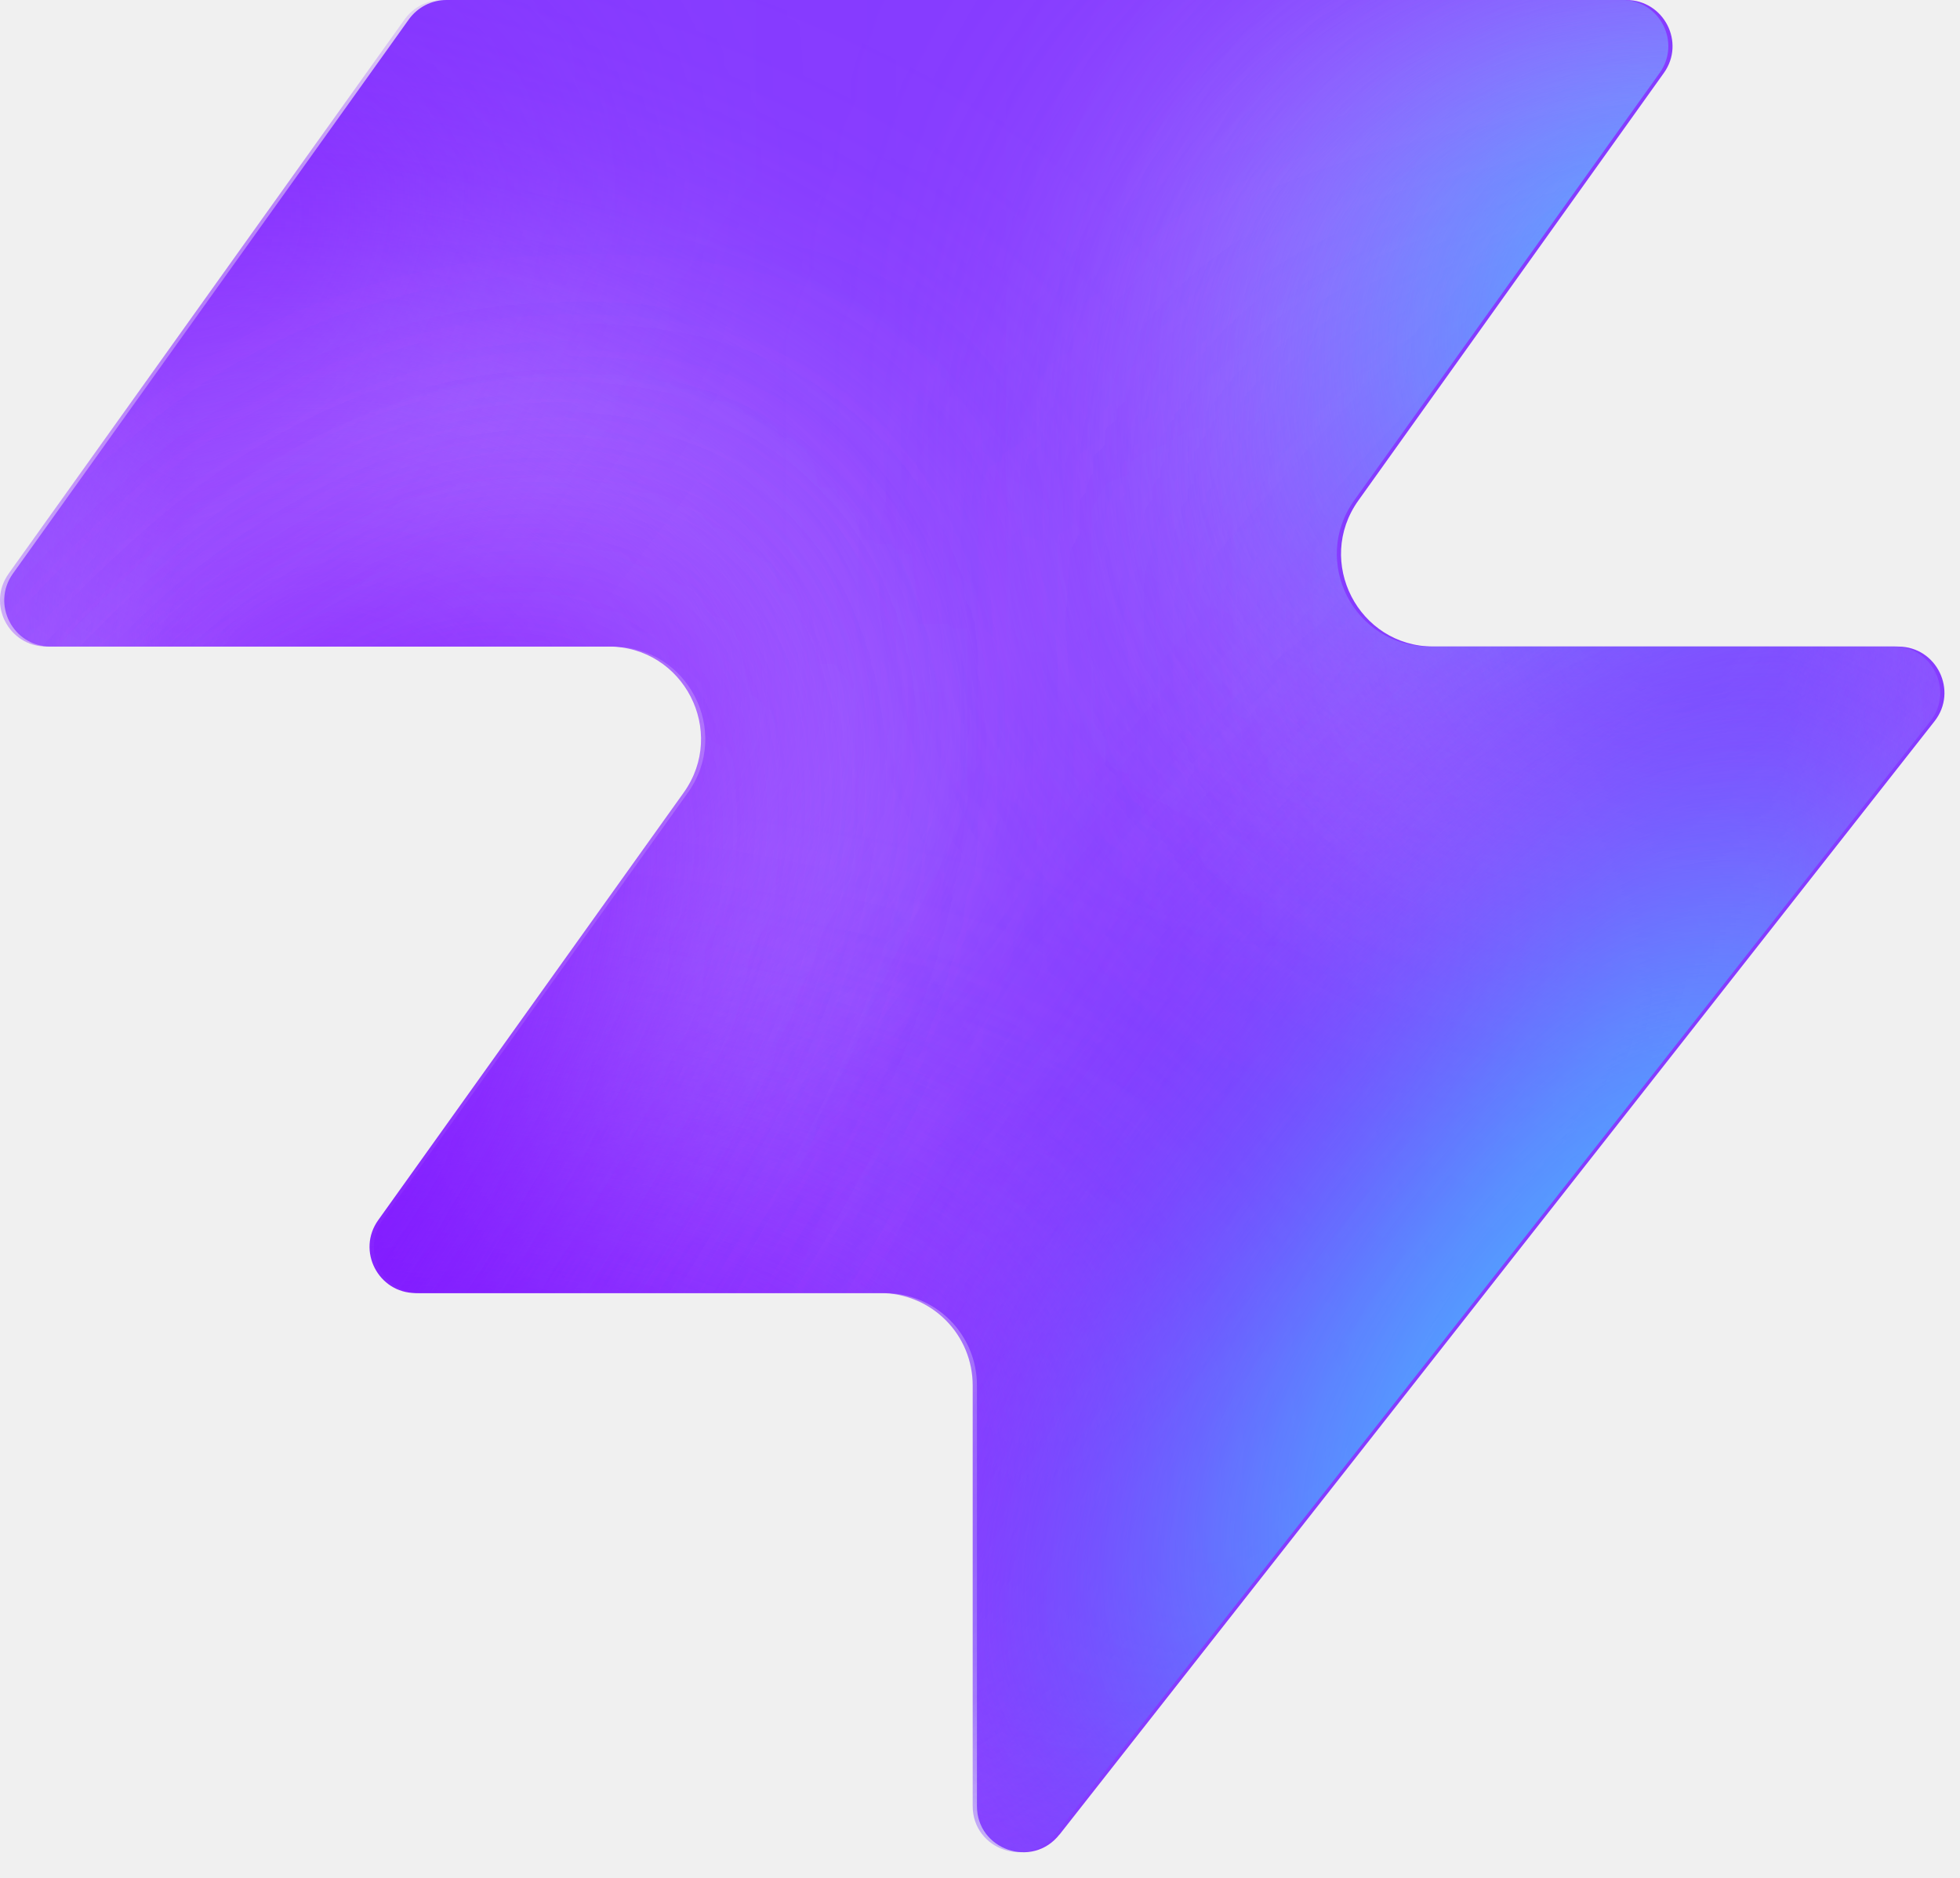
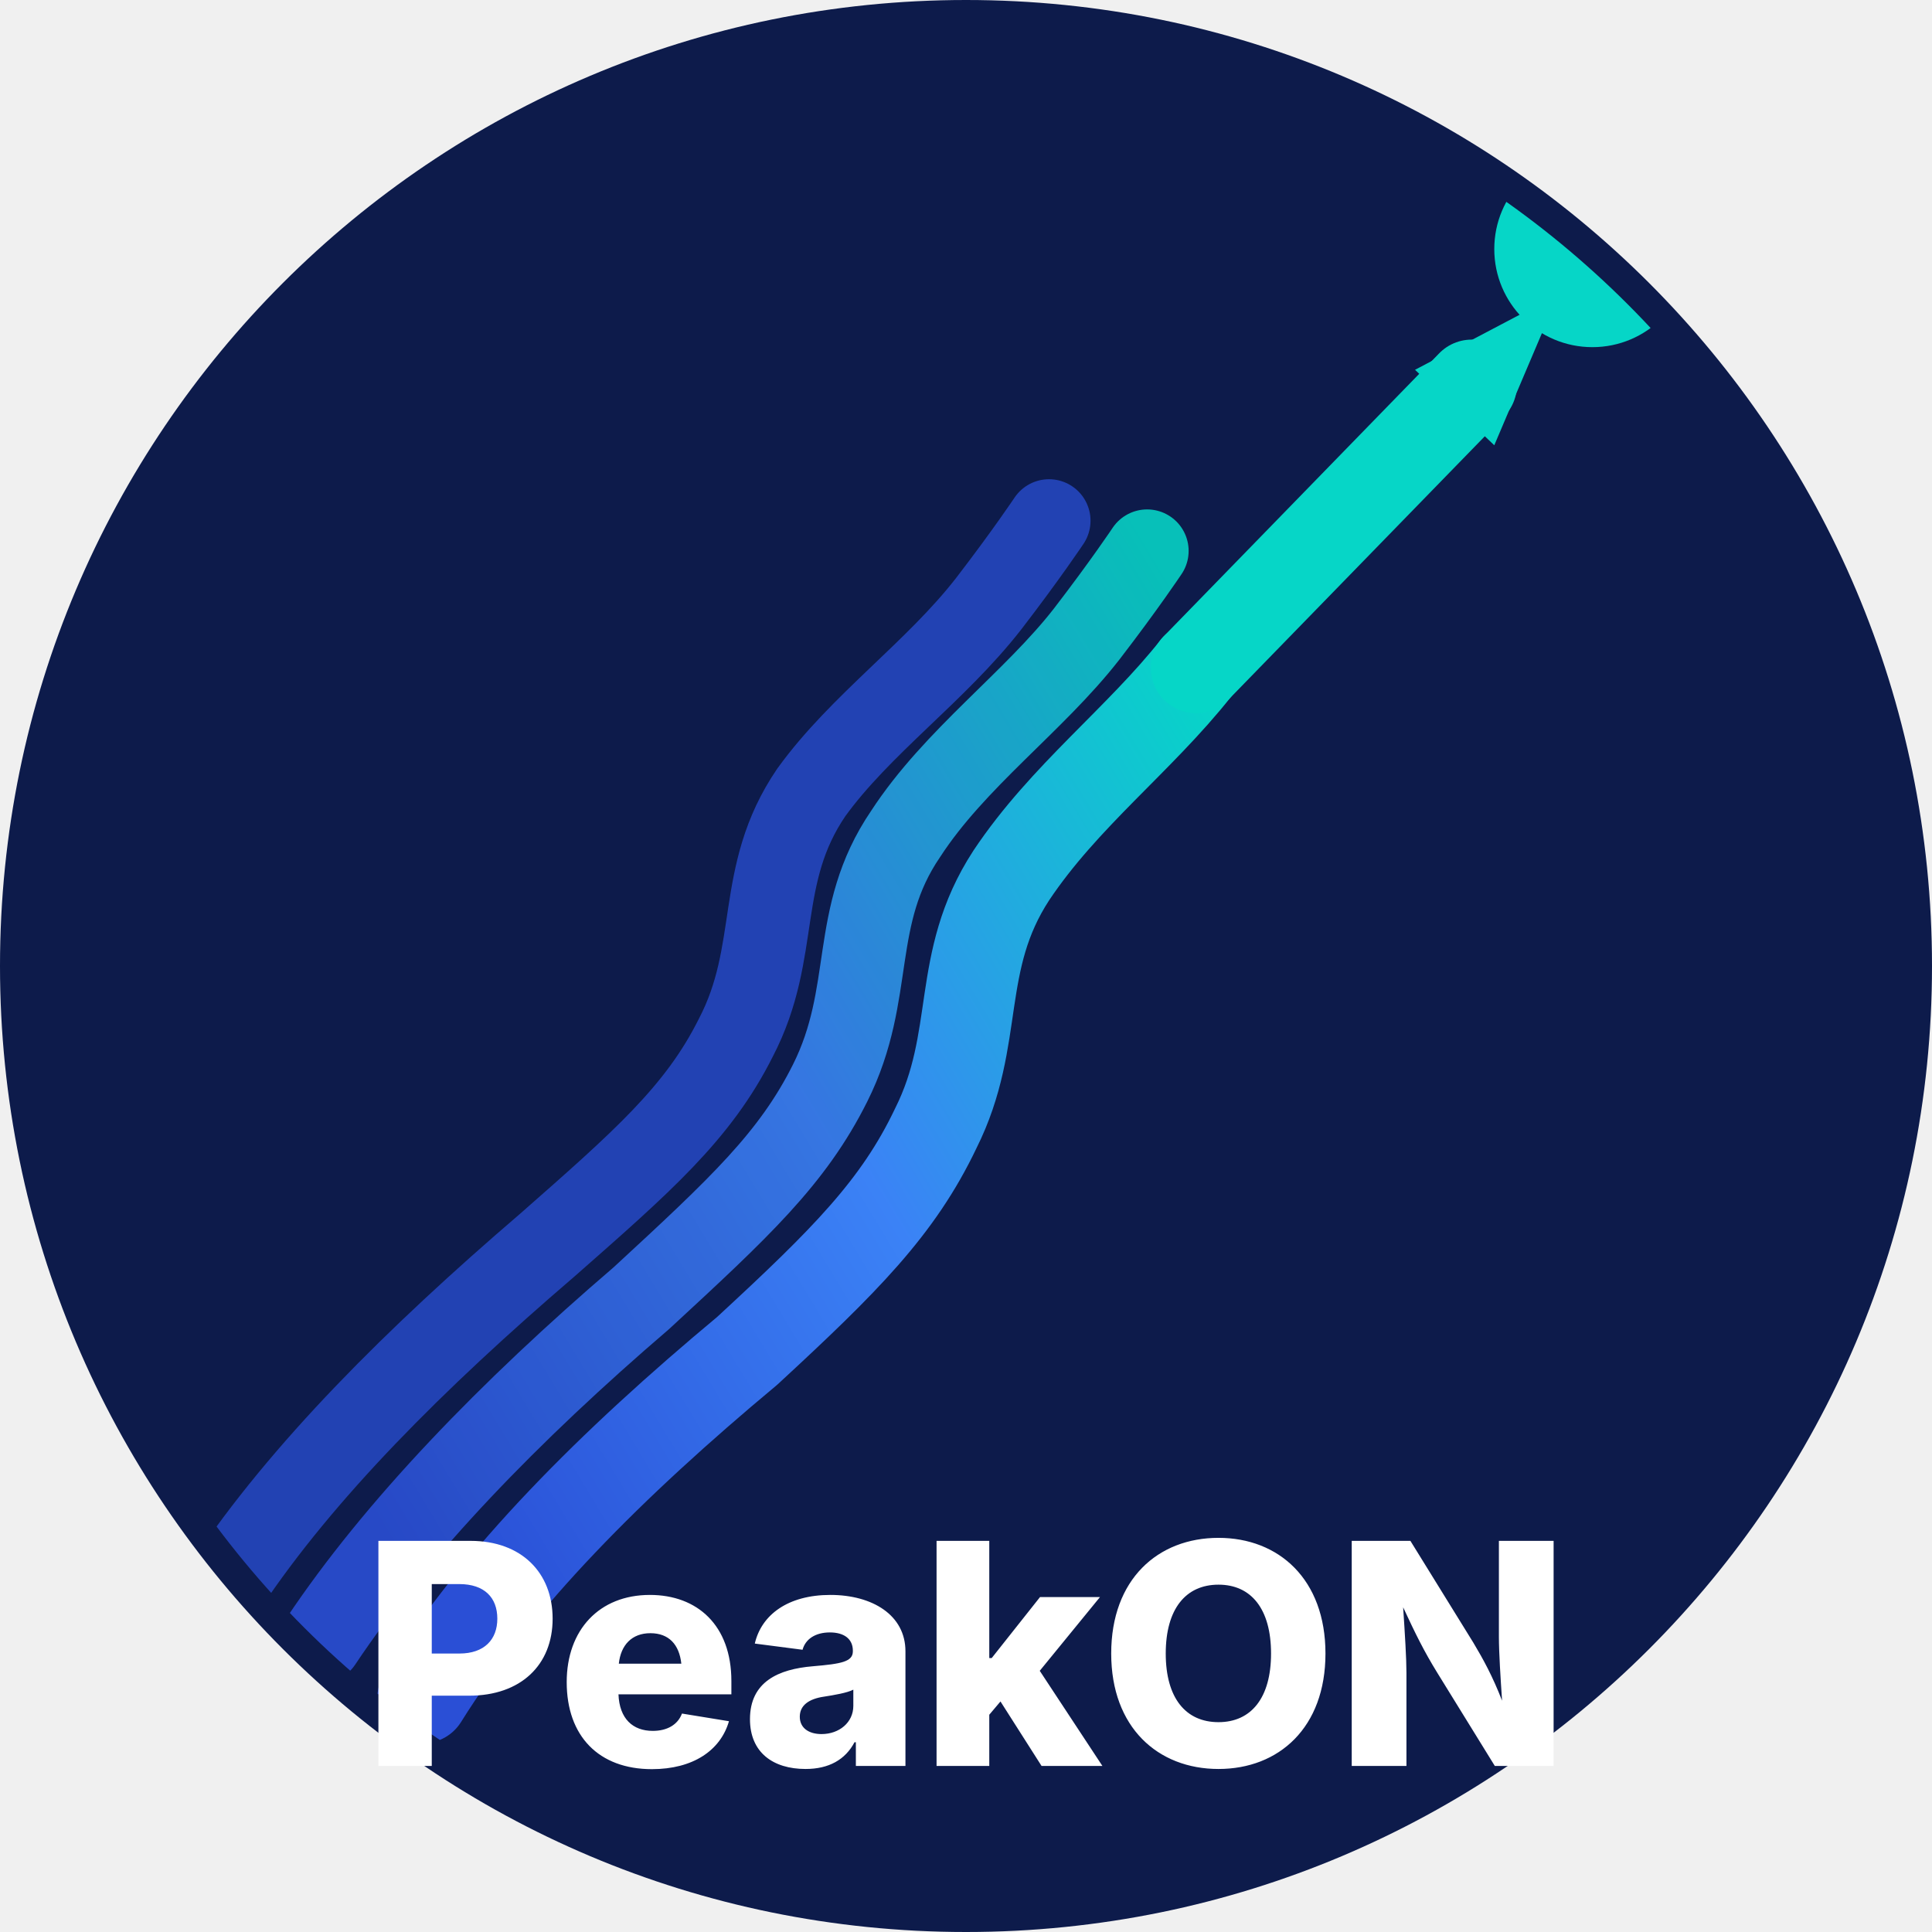
- <svg xmlns="http://www.w3.org/2000/svg" width="48" height="46" fill="none" viewBox="0 0 48 46">
-   <path fill="#863bff" d="M25.946 44.938c-.664.845-2.021.375-2.021-.698V33.937a2.26 2.26 0 0 0-2.262-2.262H10.287c-.92 0-1.456-1.04-.92-1.788l7.48-10.471c1.07-1.497 0-3.578-1.842-3.578H1.237c-.92 0-1.456-1.04-.92-1.788L10.013.474c.214-.297.556-.474.92-.474h28.894c.92 0 1.456 1.04.92 1.788l-7.48 10.471c-1.07 1.498 0 3.579 1.842 3.579h11.377c.943 0 1.473 1.088.89 1.83L25.947 44.94z" style="fill:#863bff;fill:color(display-p3 .525 .23 1);fill-opacity:1" />
-   <mask id="a" width="48" height="46" x="0" y="0" maskUnits="userSpaceOnUse" style="mask-type:alpha">
-     <path fill="#000" d="M25.842 44.938c-.664.844-2.021.375-2.021-.698V33.937a2.26 2.26 0 0 0-2.262-2.262H10.183c-.92 0-1.456-1.04-.92-1.788l7.48-10.471c1.07-1.498 0-3.579-1.842-3.579H1.133c-.92 0-1.456-1.04-.92-1.787L9.91.473c.214-.297.556-.474.92-.474h28.894c.92 0 1.456 1.04.92 1.788l-7.48 10.471c-1.07 1.498 0 3.578 1.842 3.578h11.377c.943 0 1.473 1.088.89 1.832L25.843 44.94z" style="fill:#000;fill-opacity:1" />
-   </mask>
-   <g mask="url(#a)">
-     <g filter="url(#b)">
-       <ellipse cx="5.508" cy="14.704" fill="#ede6ff" rx="5.508" ry="14.704" style="fill:#ede6ff;fill:color(display-p3 .927 .903 1);fill-opacity:1" transform="matrix(.00324 1 1 -.00324 -4.47 31.516)" />
-     </g>
-     <g filter="url(#c)">
-       <ellipse cx="10.399" cy="29.851" fill="#ede6ff" rx="10.399" ry="29.851" style="fill:#ede6ff;fill:color(display-p3 .927 .903 1);fill-opacity:1" transform="matrix(.00324 1 1 -.00324 -39.328 7.883)" />
-     </g>
-     <g filter="url(#d)">
-       <ellipse cx="5.508" cy="30.487" fill="#7e14ff" rx="5.508" ry="30.487" style="fill:#7e14ff;fill:color(display-p3 .492 .077 1);fill-opacity:1" transform="rotate(89.814 -25.913 -14.639)scale(1 -1)" />
-     </g>
-     <g filter="url(#e)">
-       <ellipse cx="5.508" cy="30.599" fill="#7e14ff" rx="5.508" ry="30.599" style="fill:#7e14ff;fill:color(display-p3 .492 .077 1);fill-opacity:1" transform="rotate(89.814 -32.644 -3.334)scale(1 -1)" />
-     </g>
-     <g filter="url(#f)">
-       <ellipse cx="5.508" cy="30.599" fill="#7e14ff" rx="5.508" ry="30.599" style="fill:#7e14ff;fill:color(display-p3 .492 .077 1);fill-opacity:1" transform="matrix(.00324 1 1 -.00324 -34.34 30.47)" />
-     </g>
-     <g filter="url(#g)">
-       <ellipse cx="14.072" cy="22.078" fill="#ede6ff" rx="14.072" ry="22.078" style="fill:#ede6ff;fill:color(display-p3 .927 .903 1);fill-opacity:1" transform="rotate(93.35 24.506 48.493)scale(-1 1)" />
-     </g>
-     <g filter="url(#h)">
-       <ellipse cx="3.47" cy="21.501" fill="#7e14ff" rx="3.47" ry="21.501" style="fill:#7e14ff;fill:color(display-p3 .492 .077 1);fill-opacity:1" transform="rotate(89.009 28.708 47.59)scale(-1 1)" />
-     </g>
-     <g filter="url(#i)">
-       <ellipse cx="3.47" cy="21.501" fill="#7e14ff" rx="3.47" ry="21.501" style="fill:#7e14ff;fill:color(display-p3 .492 .077 1);fill-opacity:1" transform="rotate(89.009 28.708 47.59)scale(-1 1)" />
-     </g>
-     <g filter="url(#j)">
-       <ellipse cx=".387" cy="8.972" fill="#7e14ff" rx="4.407" ry="29.108" style="fill:#7e14ff;fill:color(display-p3 .492 .077 1);fill-opacity:1" transform="rotate(39.51 .387 8.972)" />
-     </g>
-     <g filter="url(#k)">
-       <ellipse cx="47.523" cy="-6.092" fill="#7e14ff" rx="4.407" ry="29.108" style="fill:#7e14ff;fill:color(display-p3 .492 .077 1);fill-opacity:1" transform="rotate(37.892 47.523 -6.092)" />
-     </g>
-     <g filter="url(#l)">
-       <ellipse cx="41.412" cy="6.333" fill="#47bfff" rx="5.971" ry="9.665" style="fill:#47bfff;fill:color(display-p3 .28 .748 1);fill-opacity:1" transform="rotate(37.892 41.412 6.333)" />
-     </g>
-     <g filter="url(#m)">
-       <ellipse cx="-1.879" cy="38.332" fill="#7e14ff" rx="4.407" ry="29.108" style="fill:#7e14ff;fill:color(display-p3 .492 .077 1);fill-opacity:1" transform="rotate(37.892 -1.88 38.332)" />
-     </g>
-     <g filter="url(#n)">
-       <ellipse cx="-1.879" cy="38.332" fill="#7e14ff" rx="4.407" ry="29.108" style="fill:#7e14ff;fill:color(display-p3 .492 .077 1);fill-opacity:1" transform="rotate(37.892 -1.88 38.332)" />
-     </g>
-     <g filter="url(#o)">
-       <ellipse cx="35.651" cy="29.907" fill="#7e14ff" rx="4.407" ry="29.108" style="fill:#7e14ff;fill:color(display-p3 .492 .077 1);fill-opacity:1" transform="rotate(37.892 35.651 29.907)" />
-     </g>
-     <g filter="url(#p)">
-       <ellipse cx="38.418" cy="32.4" fill="#47bfff" rx="5.971" ry="15.297" style="fill:#47bfff;fill:color(display-p3 .28 .748 1);fill-opacity:1" transform="rotate(37.892 38.418 32.4)" />
-     </g>
+ <svg xmlns="http://www.w3.org/2000/svg" viewBox="0 0 512 512">
+   <defs>
+     <linearGradient id="gLeft" x1="0" y1="1" x2="1" y2="0" gradientUnits="objectBoundingBox">
+       <stop offset="0%" stop-color="#2a4fd6" />
+       <stop offset="100%" stop-color="#3b82f6" />
+     </linearGradient>
+     <linearGradient id="gRight" x1="0" y1="1" x2="1" y2="0" gradientUnits="objectBoundingBox">
+       <stop offset="0%" stop-color="#3b82f6" />
+       <stop offset="100%" stop-color="#06d6c7" />
+     </linearGradient>
+     <linearGradient id="gFull" x1="0%" y1="80%" x2="100%" y2="0%">
+       <stop offset="0%" stop-color="#2a4fd6" />
+       <stop offset="50%" stop-color="#3b82f6" />
+       <stop offset="100%" stop-color="#06d6c7" />
+     </linearGradient>
+     <clipPath id="circle">
+       <circle cx="256" cy="256" r="248" />
+     </clipPath>
+   </defs>
+   <circle cx="256" cy="256" r="256" fill="#0d1b4b" />
+   <g clip-path="url(#circle)">
+     <path d="       M 60 420       C 80 390, 110 360, 145 330       C 170 308, 185 295, 195 275       C 207 252, 200 232, 215 210       C 228 192, 248 178, 262 160       C 272 147, 278 138, 278 138     " fill="none" stroke="#2a4fd6" stroke-width="22" stroke-linecap="round" stroke-linejoin="round" opacity="0.75" />
+     <path d="       M 85 435       C 105 405, 135 374, 170 344       C 196 320, 210 307, 220 287       C 232 263, 225 243, 240 221       C 253 201, 274 186, 288 168       C 298 155, 304 146, 304 146     " fill="none" stroke="url(#gFull)" stroke-width="22" stroke-linecap="round" stroke-linejoin="round" opacity="0.88" />
+     <path d="       M 112 450       C 132 418, 162 388, 198 358       C 224 334, 238 320, 248 299       C 260 275, 253 255, 268 232       C 282 211, 302 196, 317 177     " fill="none" stroke="url(#gFull)" stroke-width="24" stroke-linecap="round" stroke-linejoin="round" />
+     <line x1="317" y1="177" x2="390" y2="102" stroke="#06d6c7" stroke-width="24" stroke-linecap="round" />
+     <polygon points="413,78  375,98  396,118" fill="#06d6c7" />
+     <circle cx="422" cy="66" r="26" fill="#06d6c7" />
  </g>
-   <defs>
-     <filter id="b" width="60.045" height="41.654" x="-19.77" y="16.149" color-interpolation-filters="sRGB" filterUnits="userSpaceOnUse">
-       <feFlood flood-opacity="0" result="BackgroundImageFix" />
-       <feBlend in="SourceGraphic" in2="BackgroundImageFix" result="shape" />
-       <feGaussianBlur result="effect1_foregroundBlur_2002_17158" stdDeviation="7.659" />
-     </filter>
-     <filter id="c" width="90.34" height="51.437" x="-54.613" y="-7.533" color-interpolation-filters="sRGB" filterUnits="userSpaceOnUse">
-       <feFlood flood-opacity="0" result="BackgroundImageFix" />
-       <feBlend in="SourceGraphic" in2="BackgroundImageFix" result="shape" />
-       <feGaussianBlur result="effect1_foregroundBlur_2002_17158" stdDeviation="7.659" />
-     </filter>
-     <filter id="d" width="79.355" height="29.4" x="-49.64" y="2.03" color-interpolation-filters="sRGB" filterUnits="userSpaceOnUse">
-       <feFlood flood-opacity="0" result="BackgroundImageFix" />
-       <feBlend in="SourceGraphic" in2="BackgroundImageFix" result="shape" />
-       <feGaussianBlur result="effect1_foregroundBlur_2002_17158" stdDeviation="4.596" />
-     </filter>
-     <filter id="e" width="79.579" height="29.4" x="-45.045" y="20.029" color-interpolation-filters="sRGB" filterUnits="userSpaceOnUse">
-       <feFlood flood-opacity="0" result="BackgroundImageFix" />
-       <feBlend in="SourceGraphic" in2="BackgroundImageFix" result="shape" />
-       <feGaussianBlur result="effect1_foregroundBlur_2002_17158" stdDeviation="4.596" />
-     </filter>
-     <filter id="f" width="79.579" height="29.4" x="-43.513" y="21.178" color-interpolation-filters="sRGB" filterUnits="userSpaceOnUse">
-       <feFlood flood-opacity="0" result="BackgroundImageFix" />
-       <feBlend in="SourceGraphic" in2="BackgroundImageFix" result="shape" />
-       <feGaussianBlur result="effect1_foregroundBlur_2002_17158" stdDeviation="4.596" />
-     </filter>
-     <filter id="g" width="74.749" height="58.852" x="15.756" y="-17.901" color-interpolation-filters="sRGB" filterUnits="userSpaceOnUse">
-       <feFlood flood-opacity="0" result="BackgroundImageFix" />
-       <feBlend in="SourceGraphic" in2="BackgroundImageFix" result="shape" />
-       <feGaussianBlur result="effect1_foregroundBlur_2002_17158" stdDeviation="7.659" />
-     </filter>
-     <filter id="h" width="61.377" height="25.362" x="23.548" y="2.284" color-interpolation-filters="sRGB" filterUnits="userSpaceOnUse">
-       <feFlood flood-opacity="0" result="BackgroundImageFix" />
-       <feBlend in="SourceGraphic" in2="BackgroundImageFix" result="shape" />
-       <feGaussianBlur result="effect1_foregroundBlur_2002_17158" stdDeviation="4.596" />
-     </filter>
-     <filter id="i" width="61.377" height="25.362" x="23.548" y="2.284" color-interpolation-filters="sRGB" filterUnits="userSpaceOnUse">
-       <feFlood flood-opacity="0" result="BackgroundImageFix" />
-       <feBlend in="SourceGraphic" in2="BackgroundImageFix" result="shape" />
-       <feGaussianBlur result="effect1_foregroundBlur_2002_17158" stdDeviation="4.596" />
-     </filter>
-     <filter id="j" width="56.045" height="63.649" x="-27.636" y="-22.853" color-interpolation-filters="sRGB" filterUnits="userSpaceOnUse">
-       <feFlood flood-opacity="0" result="BackgroundImageFix" />
-       <feBlend in="SourceGraphic" in2="BackgroundImageFix" result="shape" />
-       <feGaussianBlur result="effect1_foregroundBlur_2002_17158" stdDeviation="4.596" />
-     </filter>
-     <filter id="k" width="54.814" height="64.646" x="20.116" y="-38.415" color-interpolation-filters="sRGB" filterUnits="userSpaceOnUse">
-       <feFlood flood-opacity="0" result="BackgroundImageFix" />
-       <feBlend in="SourceGraphic" in2="BackgroundImageFix" result="shape" />
-       <feGaussianBlur result="effect1_foregroundBlur_2002_17158" stdDeviation="4.596" />
-     </filter>
-     <filter id="l" width="33.541" height="35.313" x="24.641" y="-11.323" color-interpolation-filters="sRGB" filterUnits="userSpaceOnUse">
-       <feFlood flood-opacity="0" result="BackgroundImageFix" />
-       <feBlend in="SourceGraphic" in2="BackgroundImageFix" result="shape" />
-       <feGaussianBlur result="effect1_foregroundBlur_2002_17158" stdDeviation="4.596" />
-     </filter>
-     <filter id="m" width="54.814" height="64.646" x="-29.286" y="6.009" color-interpolation-filters="sRGB" filterUnits="userSpaceOnUse">
-       <feFlood flood-opacity="0" result="BackgroundImageFix" />
-       <feBlend in="SourceGraphic" in2="BackgroundImageFix" result="shape" />
-       <feGaussianBlur result="effect1_foregroundBlur_2002_17158" stdDeviation="4.596" />
-     </filter>
-     <filter id="n" width="54.814" height="64.646" x="-29.286" y="6.009" color-interpolation-filters="sRGB" filterUnits="userSpaceOnUse">
-       <feFlood flood-opacity="0" result="BackgroundImageFix" />
-       <feBlend in="SourceGraphic" in2="BackgroundImageFix" result="shape" />
-       <feGaussianBlur result="effect1_foregroundBlur_2002_17158" stdDeviation="4.596" />
-     </filter>
-     <filter id="o" width="54.814" height="64.646" x="8.244" y="-2.416" color-interpolation-filters="sRGB" filterUnits="userSpaceOnUse">
-       <feFlood flood-opacity="0" result="BackgroundImageFix" />
-       <feBlend in="SourceGraphic" in2="BackgroundImageFix" result="shape" />
-       <feGaussianBlur result="effect1_foregroundBlur_2002_17158" stdDeviation="4.596" />
-     </filter>
-     <filter id="p" width="39.409" height="43.623" x="18.713" y="10.588" color-interpolation-filters="sRGB" filterUnits="userSpaceOnUse">
-       <feFlood flood-opacity="0" result="BackgroundImageFix" />
-       <feBlend in="SourceGraphic" in2="BackgroundImageFix" result="shape" />
-       <feGaussianBlur result="effect1_foregroundBlur_2002_17158" stdDeviation="4.596" />
-     </filter>
-   </defs>
+   <text x="256" y="468" font-family="Inter, Arial Black, sans-serif" font-size="82" font-weight="800" fill="white" text-anchor="middle" letter-spacing="-1">PeakON</text>
</svg>
